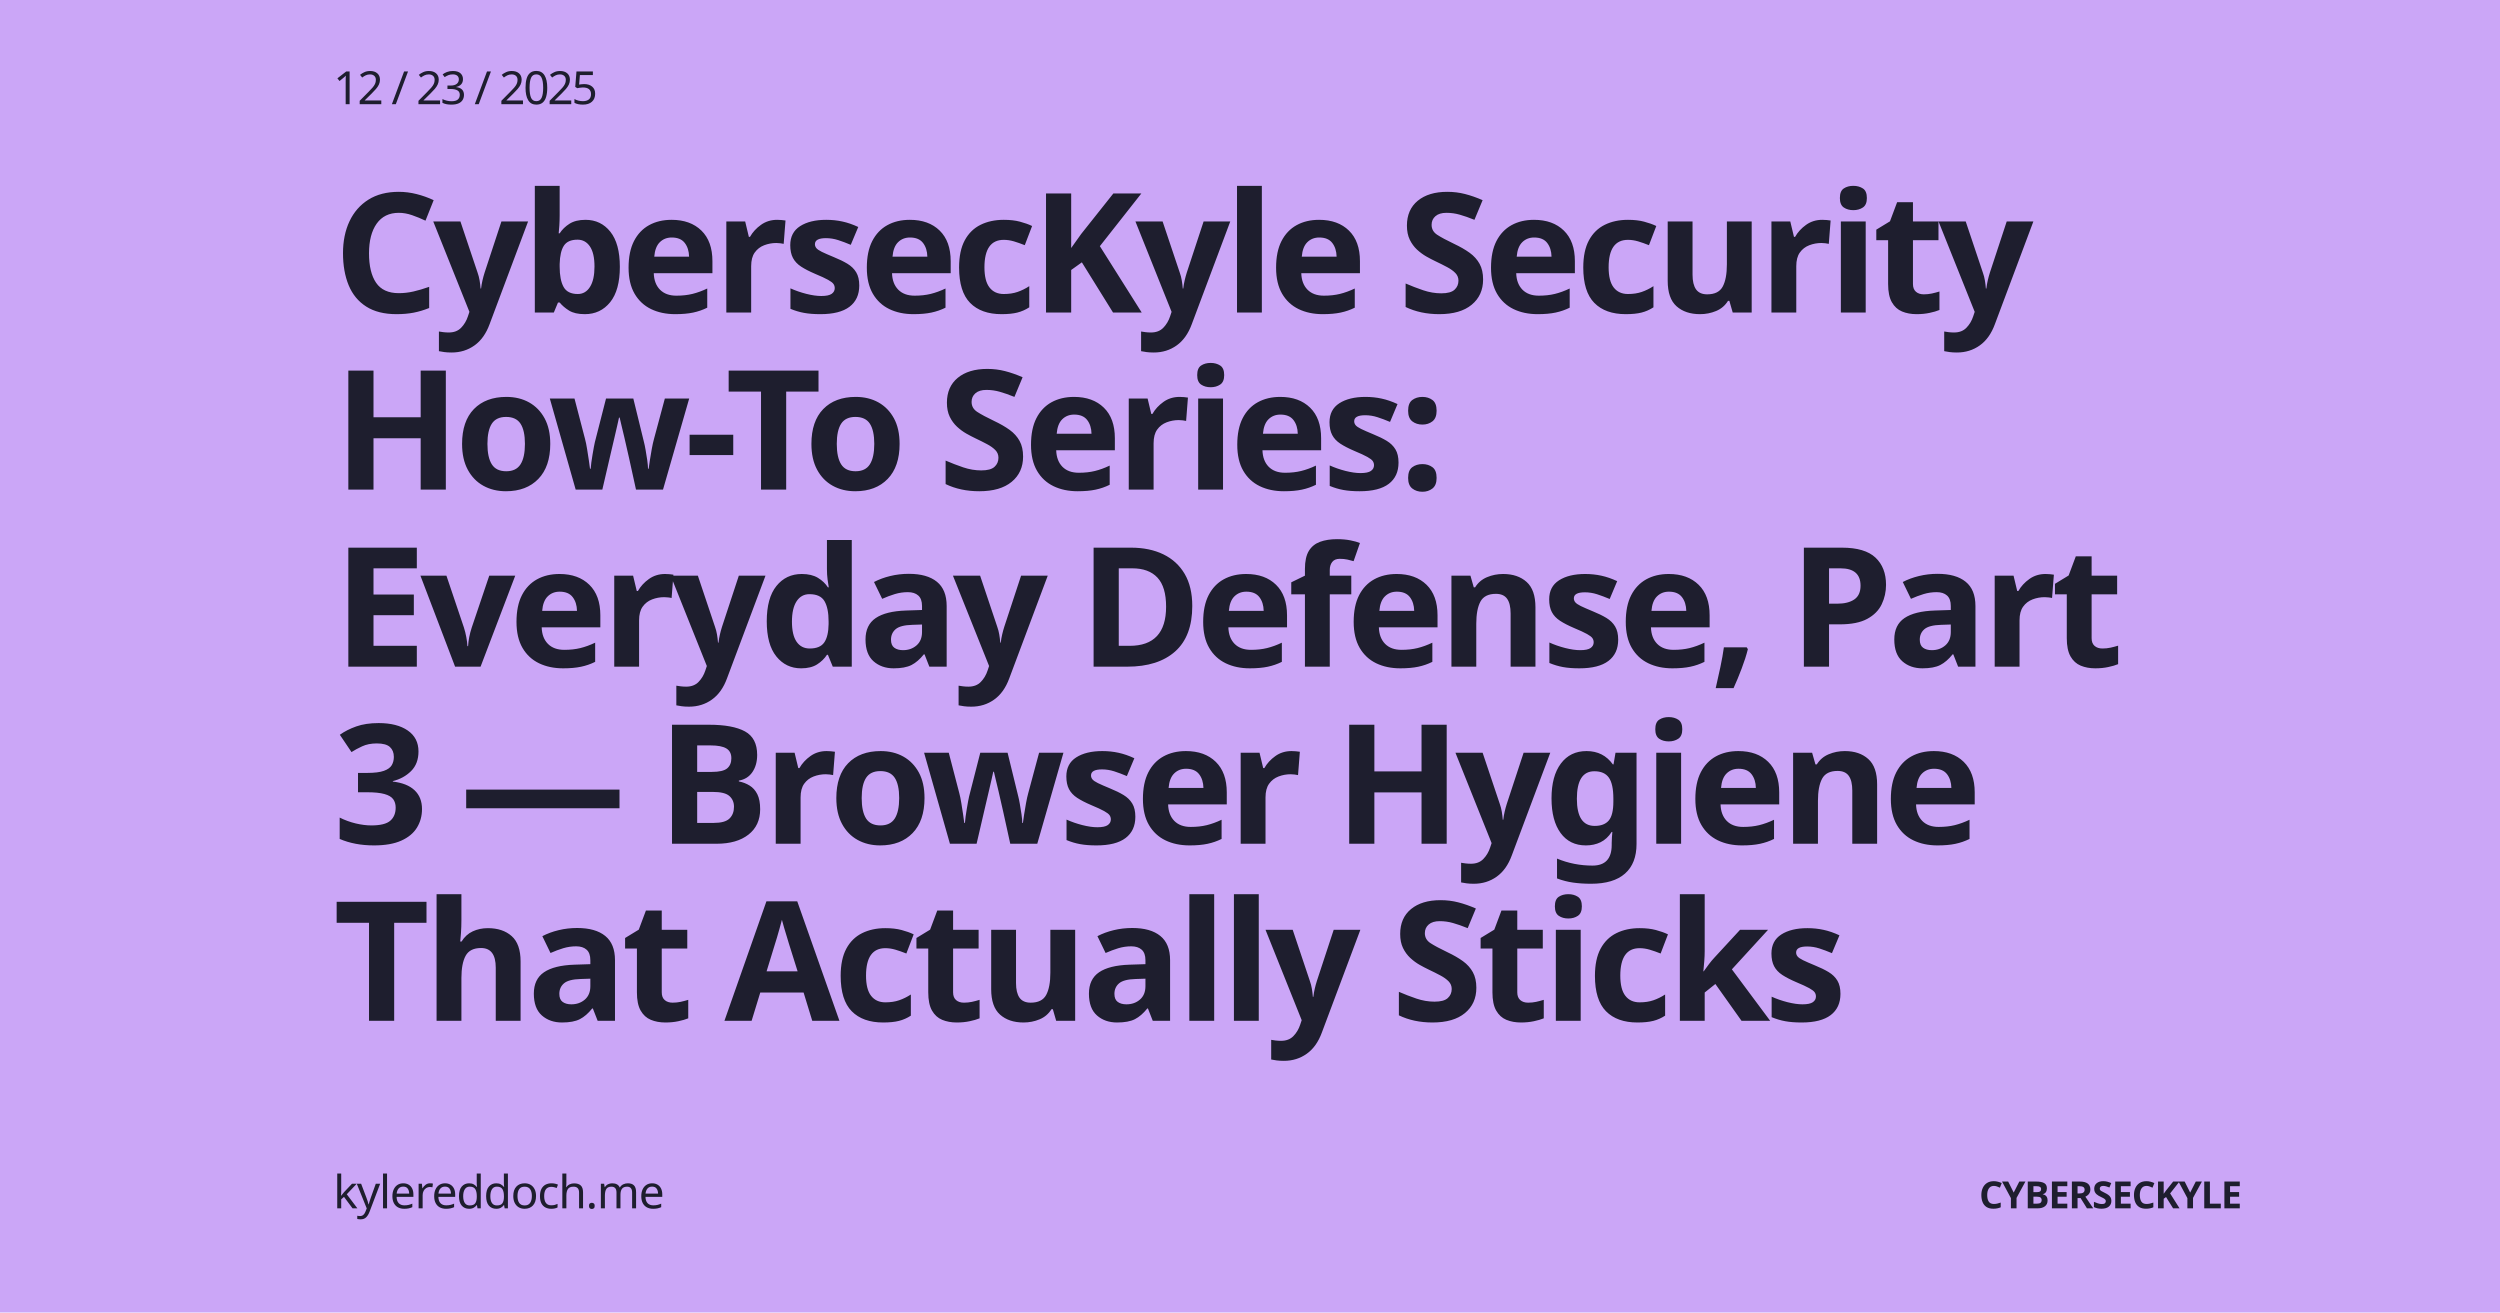
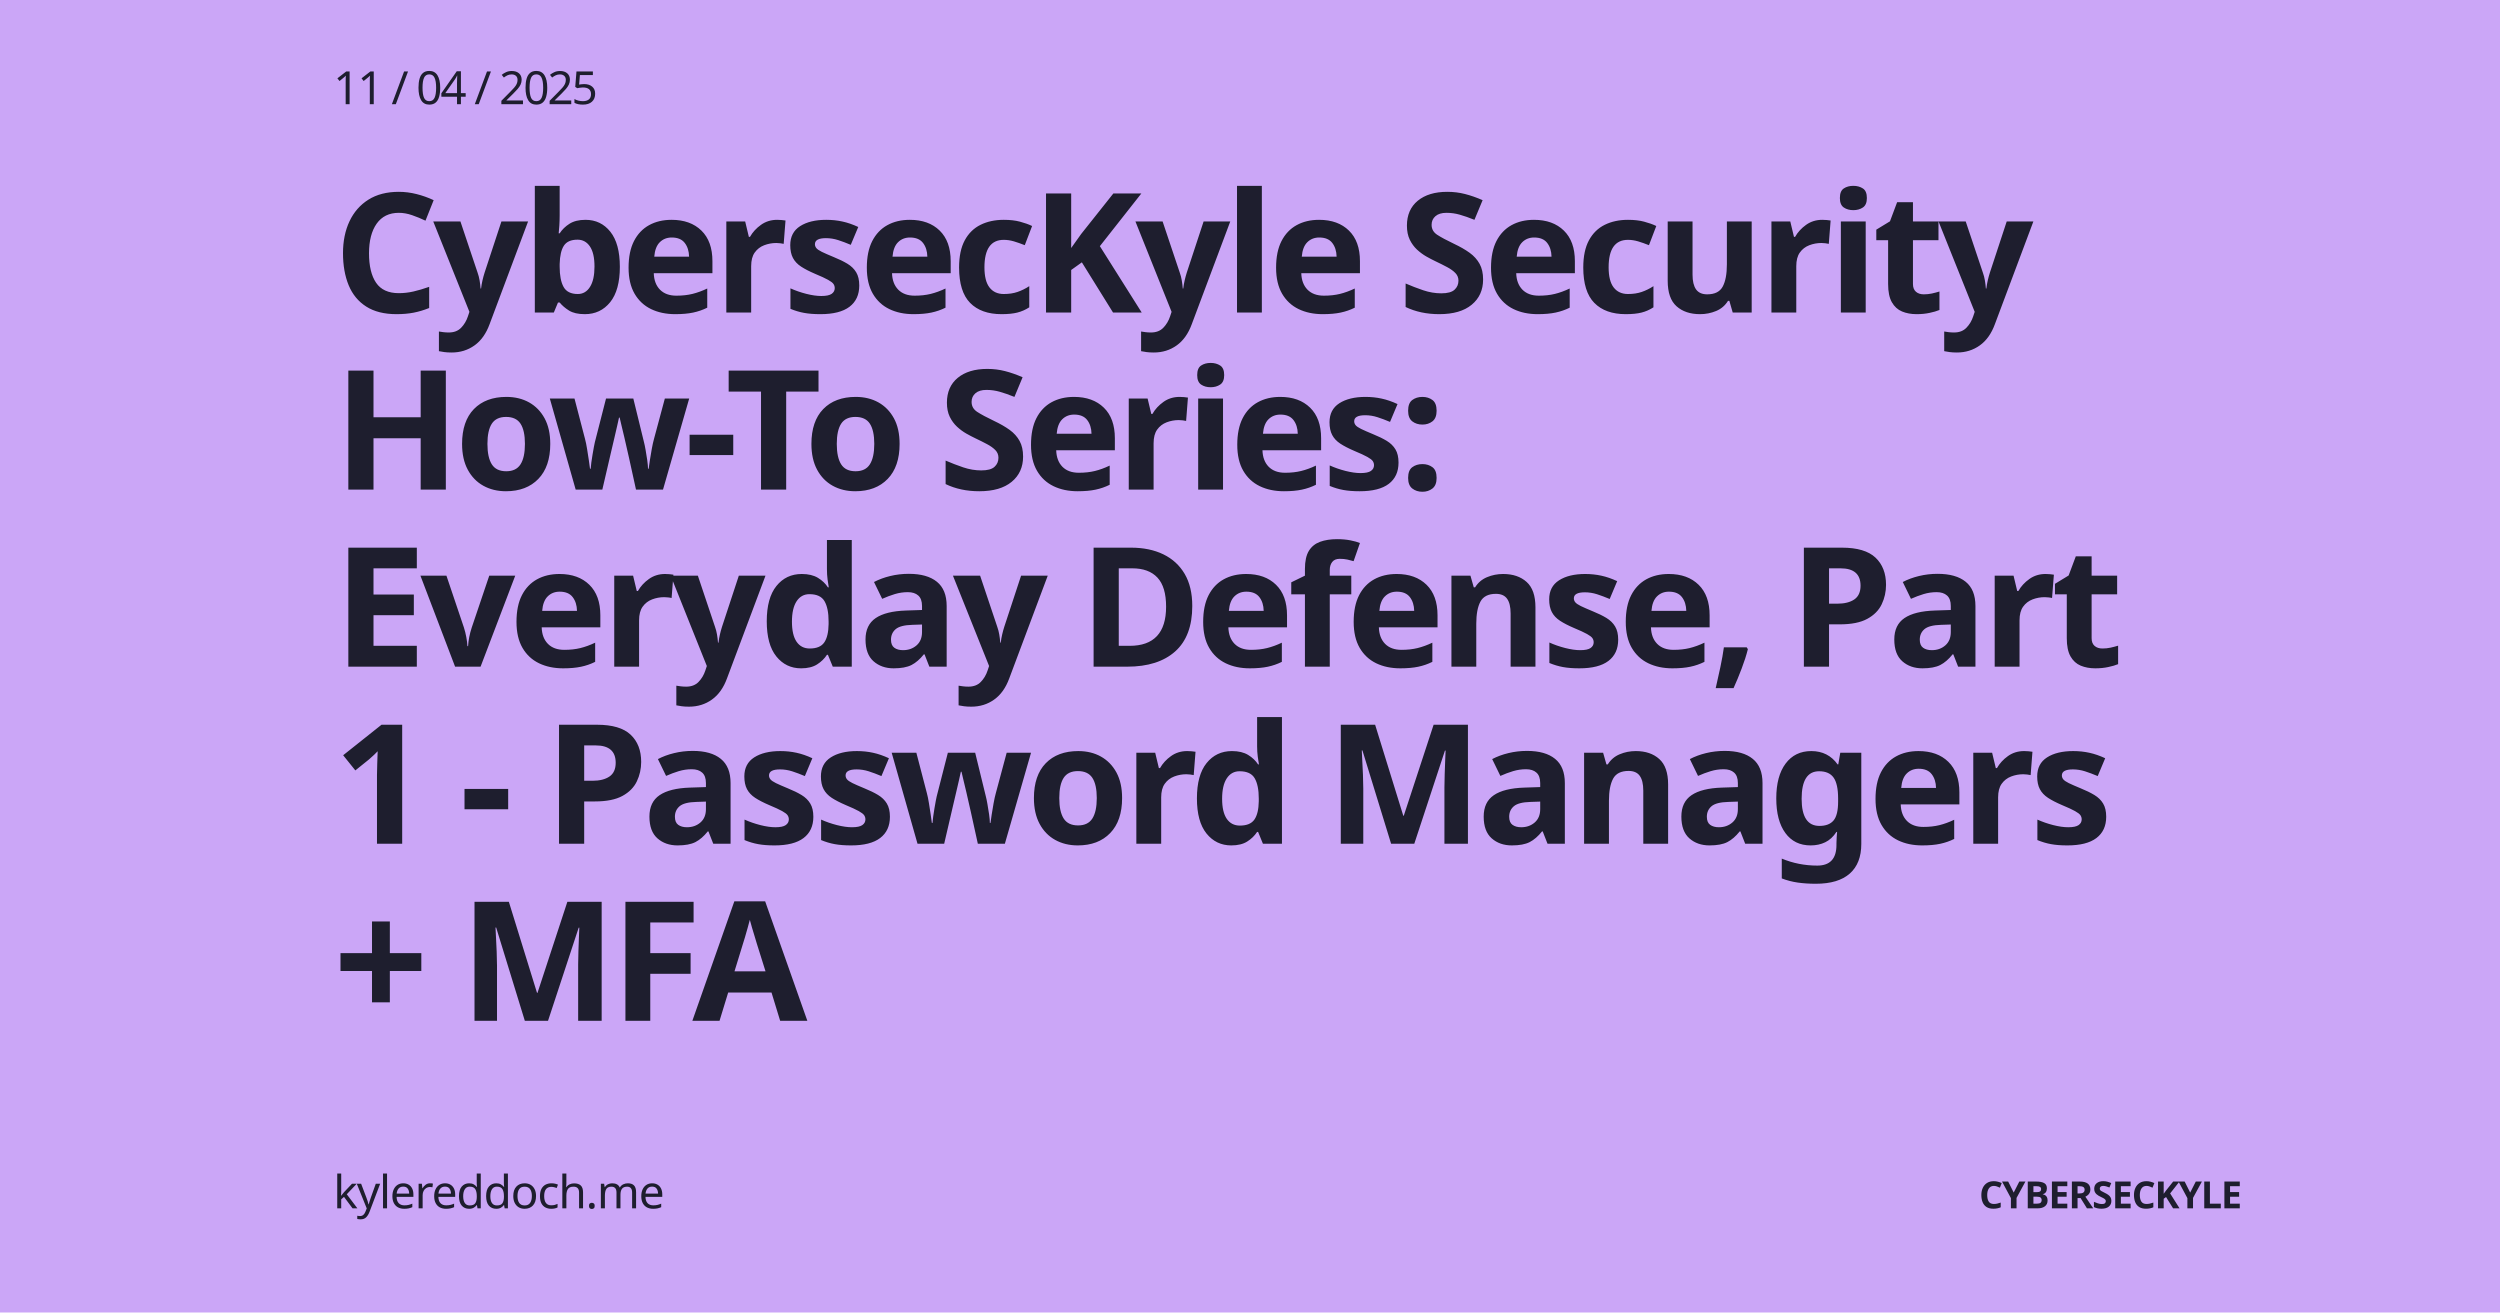
<svg xmlns="http://www.w3.org/2000/svg" width="1200" height="630" viewBox="0 0 1200 630" version="1.1">
  <rect id="bg" width="100%" height="100%" opacity="1" fill="#cba6f7" />
  <text font-family="'Atkinson Hyperlegible', Ubuntu, sans-serif" font-size="22" font-weight="500" fill="#1e1e2e" letter-spacing="-1">
    <tspan x="160" y="50">
-       12 / 23 / 2025
+       11 / 04 / 2025
    </tspan>
  </text>
  <text id="text" font-family="'Red Hat Display', Ubuntu, sans-serif" font-size="80" font-weight="900" fill="#1e1e2e" letter-spacing="-3">
    <tspan x="160" y="150"> CybersecKyle Security </tspan>
    <tspan x="160" y="235"> How-To Series: </tspan>
    <tspan x="160" y="320"> Everyday Defense, Part </tspan>
-     <tspan x="160" y="405"> 3 — Browser Hygiene </tspan>
-     <tspan x="160" y="490"> That Actually Sticks </tspan>
+     <tspan x="160" y="405"> 1 - Password Managers </tspan>
+     <tspan x="160" y="490"> + MFA </tspan>
  </text>
  <text font-family="'Atkinson Hyperlegible', Ubuntu, sans-serif" font-size="22" font-weight="500" fill="#1e1e2e" letter-spacing="-0.5">
    <tspan x="160" y="580">kylereddoch.me</tspan>
  </text>
  <text font-family="'Red Hat Display', Ubuntu, sans-serif" font-size="18" font-weight="950" fill="#1e1e2e" letter-spacing="-0.5">
    <tspan x="950" y="580">CYBERSECKYLE</tspan>
  </text>
</svg>
